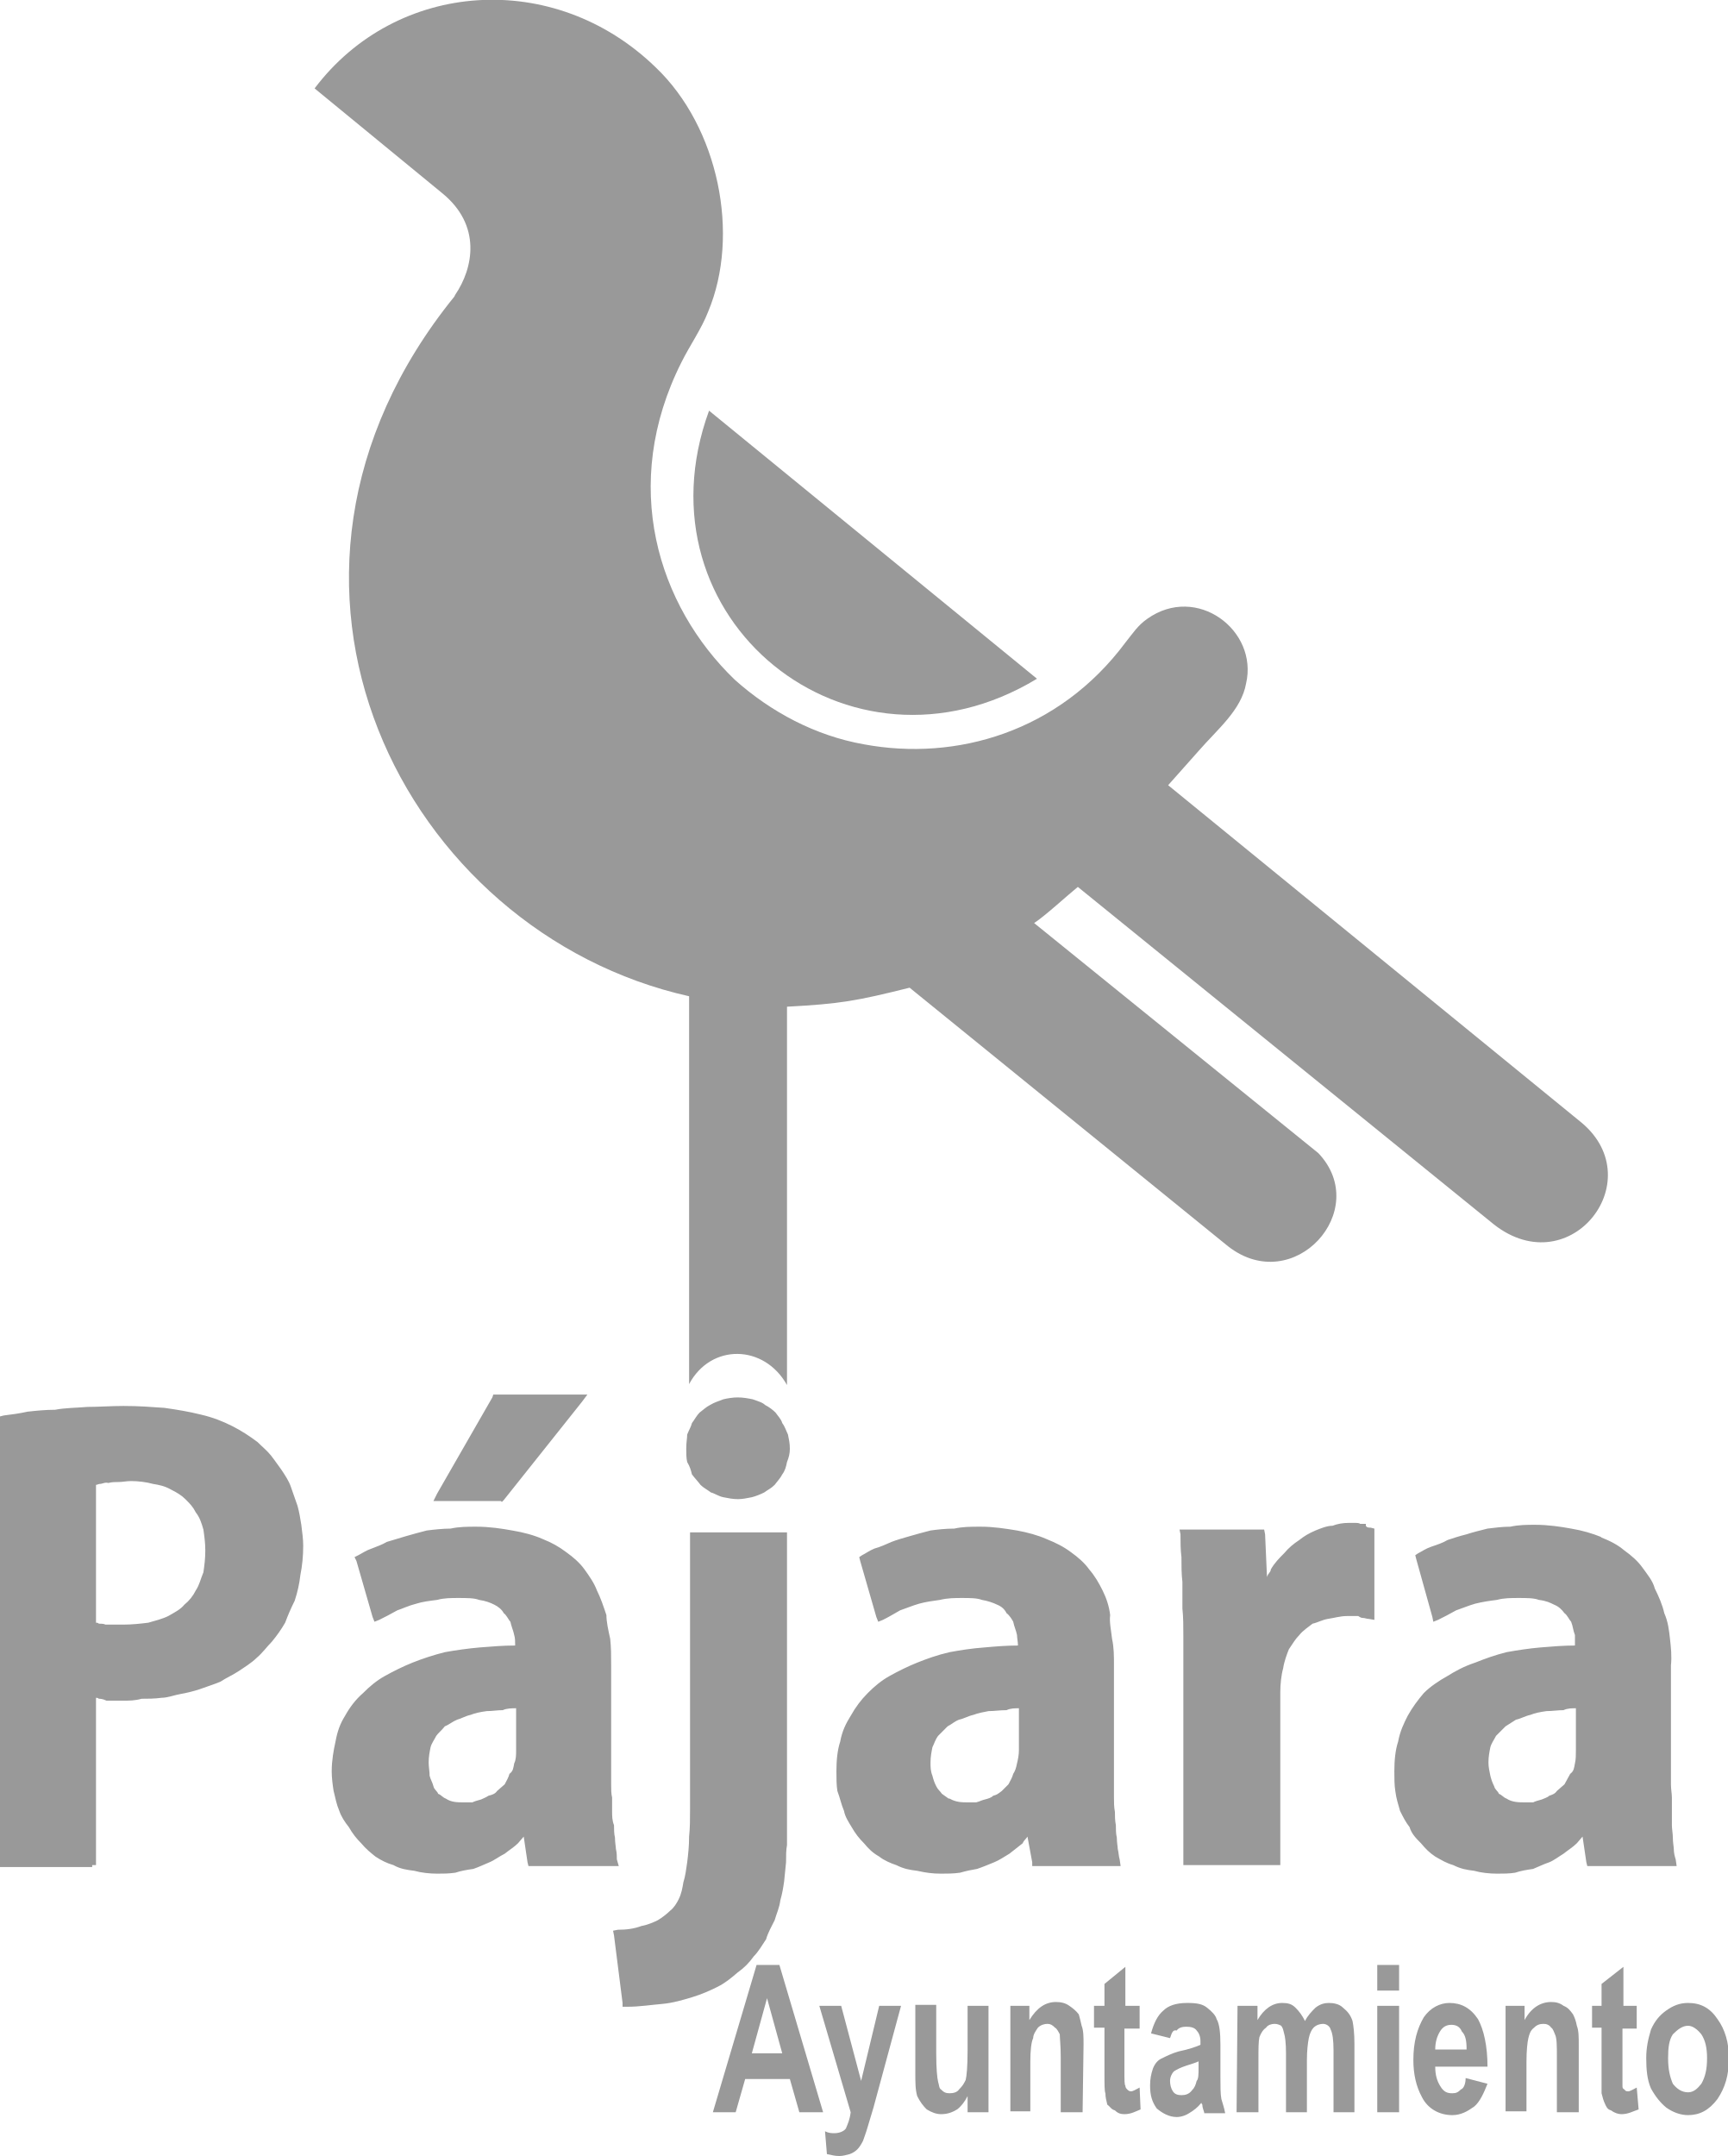
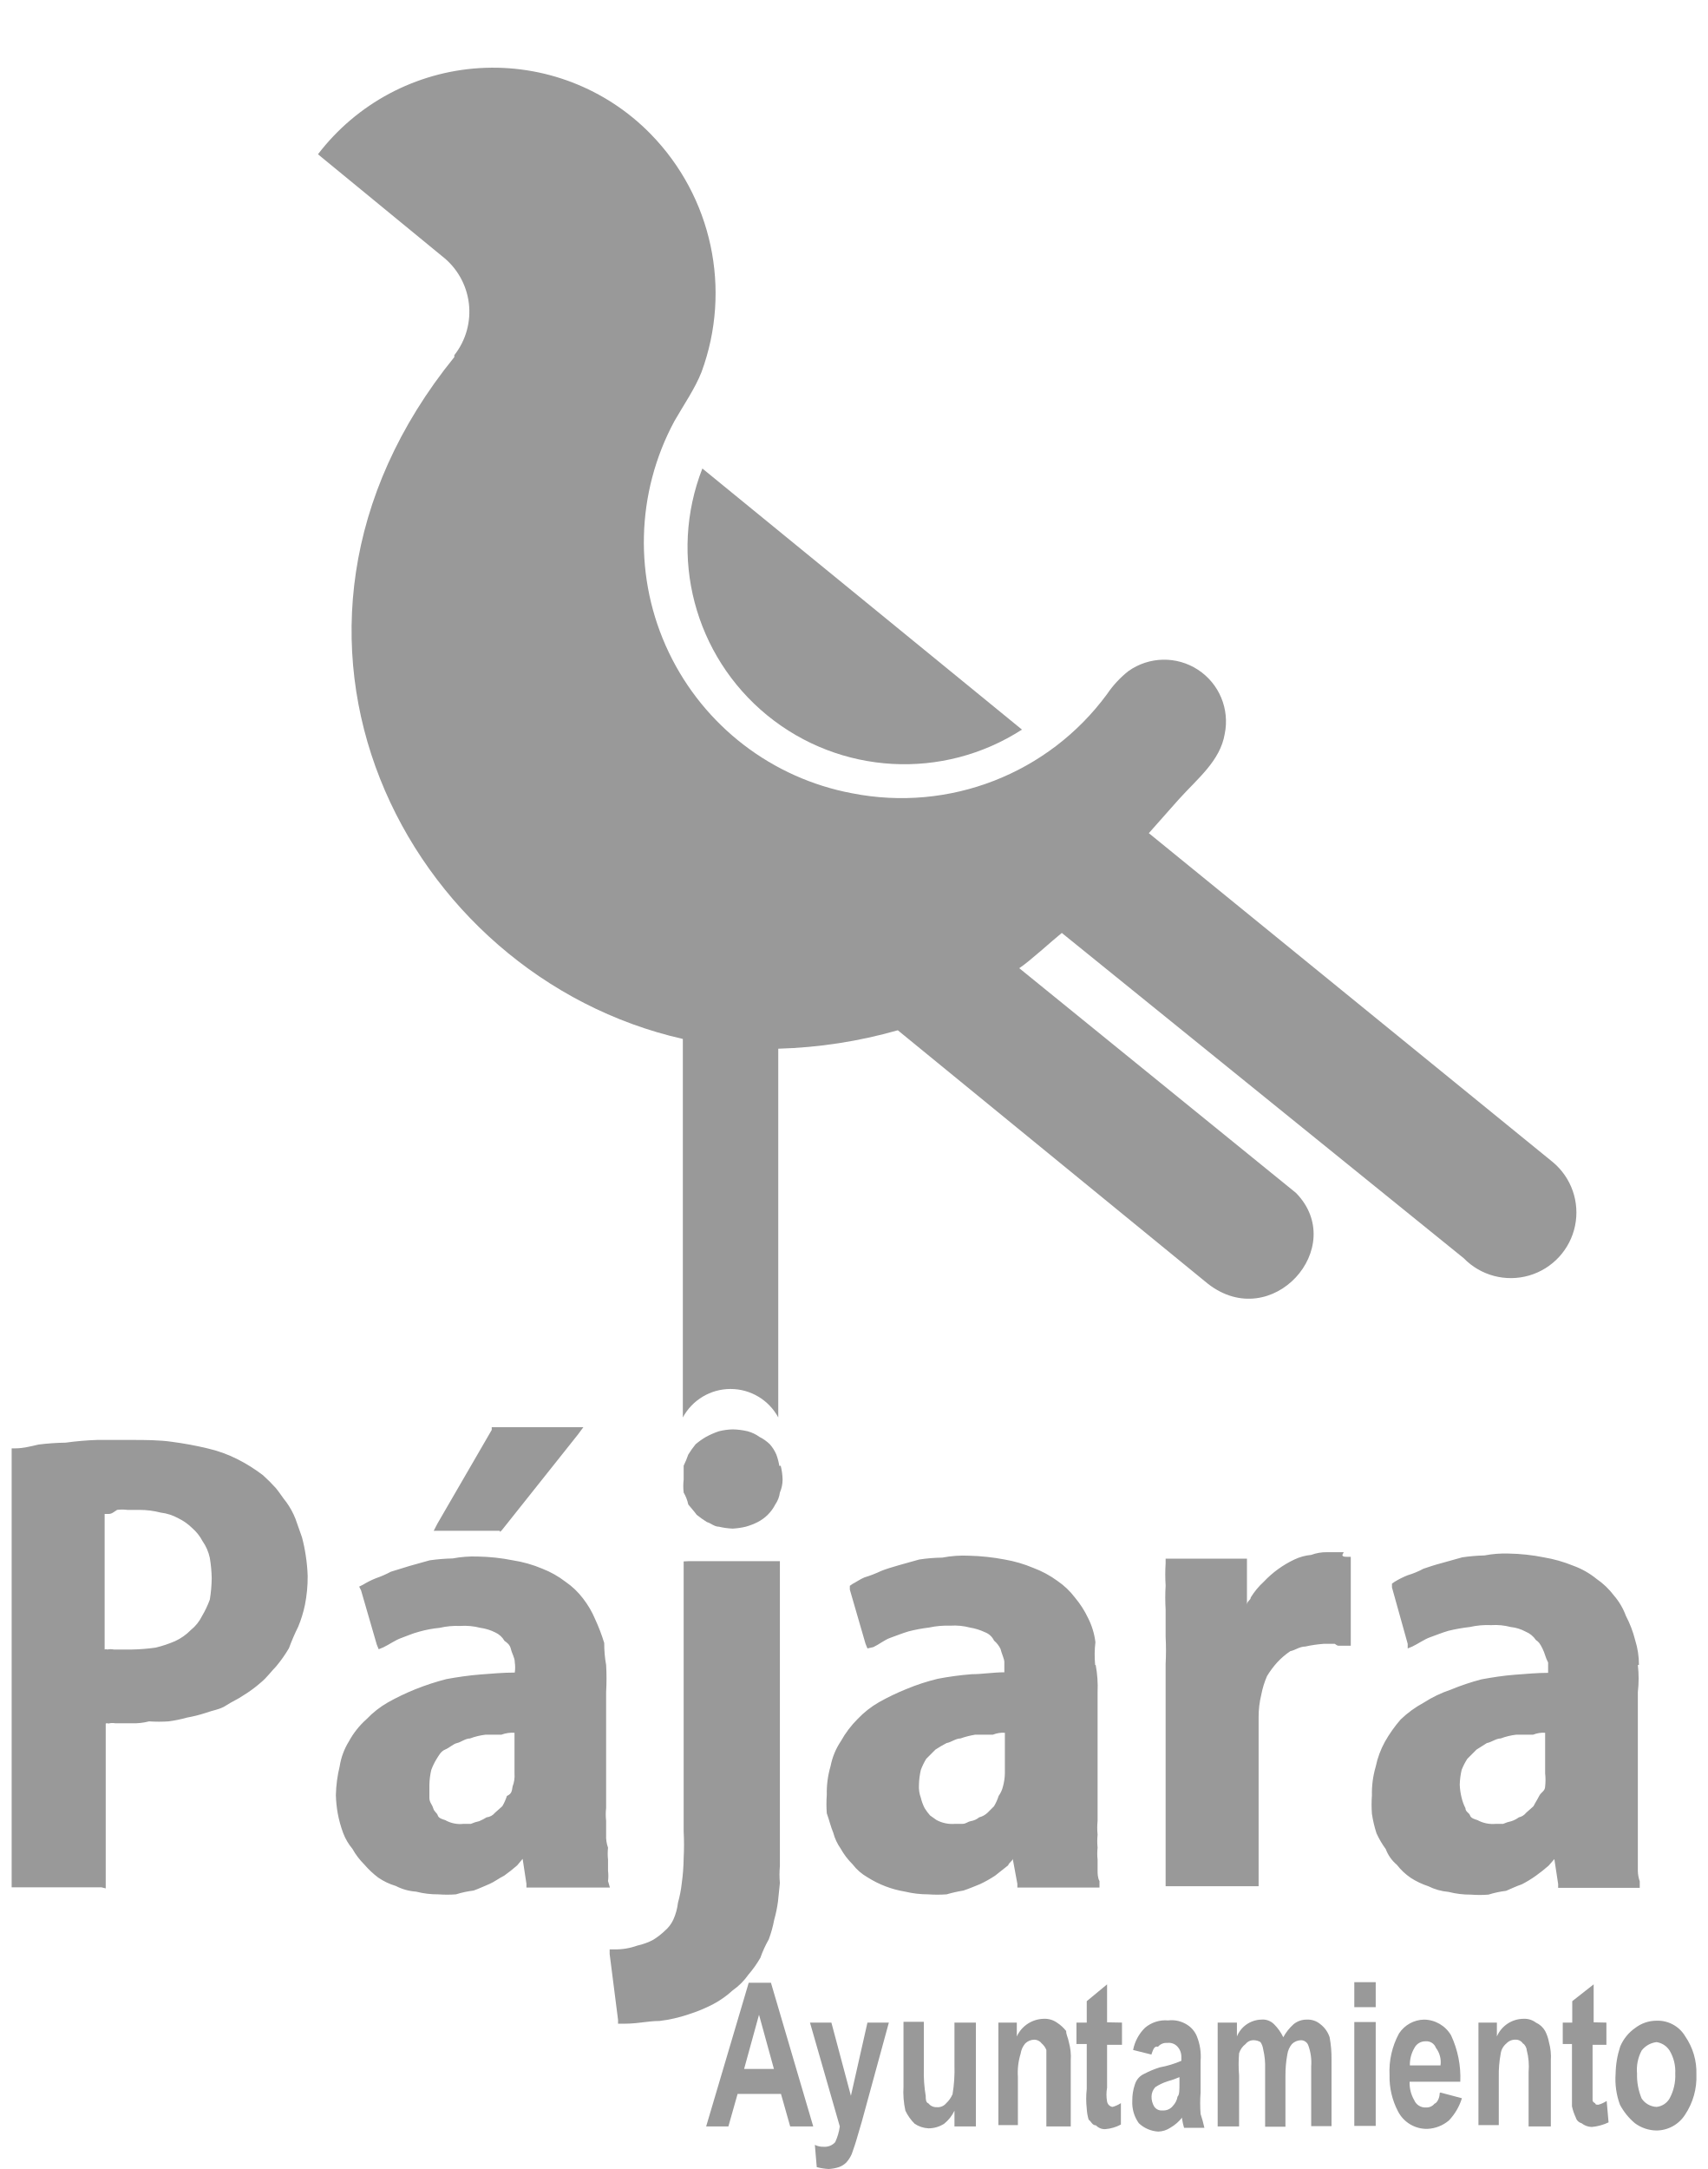
- <svg xmlns="http://www.w3.org/2000/svg" version="1.1" id="Layer_1" x="0px" y="0px" viewBox="0 0 181.8 226.8" style="enable-background:new 0 0 181.8 226.8;" xml:space="preserve">
-   <style type="text/css">
- 	.st0{fill:#999999;}
- </style>
-   <g>
-     <path class="st0" d="M57.6,9.7c1.9-0.1,3.5,1.4,3.6,3.3c0,1.9-1.5,3.4-3.4,3.4c-1.9,0.1-3.5-1.4-3.5-3.2   C54.3,11.3,55.7,9.7,57.6,9.7z M46.5,20.3l-13.4-11C41.7-2.1,58.3-3.3,69,7.1c6.6,6.3,8.9,17.6,5.5,25.7c-0.7,1.8-1.9,3.5-2.8,5.3   c-6.5,12.9-2.5,25.6,5.6,33.4c3.8,3.4,8.5,5.9,13.6,6.8c9.7,1.8,20.5-1.3,27.5-10.7c0.8-1,1.3-1.8,2.3-2.5   c5.2-3.7,11.7,1.2,10.4,6.8c-0.5,2.8-3,4.8-5,7.1l-3.2,3.6l43.5,35.5c7.4,6.2-1.5,17.3-9.6,10.4l-43.4-35.2c-1,0.8-3.5,3.1-4.6,3.8   l29.9,24.2c5.7,6-2.6,15.2-9.5,9.8l-33.5-27.2c-5.6,1.4-7.3,1.7-12.9,2v39.8c-2.4-4.3-8-4.4-10.3-0.1v-40.8   c-30-6.7-49-43.6-24.7-73.6l0.1-0.2C49.8,28.2,50.7,23.7,46.5,20.3z" />
-     <path class="st0" d="M165.7,185.5c0.1-0.4,0.1-0.9,0.1-1.4v-4.4c-0.4,0-0.9,0-1.3,0.2c-0.6,0-1.2,0.1-1.8,0.1   c-0.7,0.1-1.2,0.2-1.7,0.4c-0.5,0.1-1,0.4-1.5,0.5l-1.1,0.7c-0.4,0.4-0.7,0.7-1,1c-0.2,0.4-0.5,0.8-0.6,1.2c-0.1,0.5-0.2,1-0.2,1.6   c0,0.5,0.1,0.9,0.2,1.4c0.1,0.4,0.2,0.7,0.4,1.1c0.1,0.4,0.4,0.5,0.5,0.8c0.3,0.1,0.5,0.4,0.8,0.5c0.6,0.4,1.3,0.4,2,0.4h0.8   c0.2-0.1,0.5-0.2,0.9-0.3c0.2-0.1,0.6-0.2,0.8-0.4c0.3-0.1,0.6-0.2,0.8-0.5l0.8-0.7c0.2-0.4,0.4-0.7,0.6-1.1   C165.6,186.3,165.6,186,165.7,185.5z M175.7,172.4c0.1,0.9,0.2,1.8,0.1,2.8v12.5c0,0.5,0.1,1,0.1,1.4v1.5c0,0.4,0,0.9,0,1.4   c0,0.4,0.1,0.9,0.1,1.3c0,0.5,0.1,1,0.1,1.2c0,0.4,0.1,0.8,0.2,1.1l0.1,0.7h-0.6h-8.4H167l-0.1-0.4l-0.4-2.7l-0.6,0.7   c-0.4,0.4-0.9,0.7-1.4,1.1c-0.5,0.3-1,0.7-1.5,0.9c-0.6,0.2-1.2,0.5-1.7,0.7c-0.7,0.1-1.3,0.2-1.9,0.4c-0.6,0.1-1.3,0.1-1.9,0.1   c-0.8,0-1.7-0.1-2.4-0.3c-0.8-0.1-1.4-0.2-2.2-0.6c-0.7-0.2-1.2-0.5-1.9-0.9c-0.6-0.4-1-0.8-1.5-1.4c-0.5-0.5-1-1-1.2-1.7   c-0.4-0.5-0.7-1.1-1-1.7c-0.2-0.7-0.4-1.3-0.5-2.1c-0.1-0.6-0.1-1.4-0.1-2v-0.1c0-1.1,0.1-2.2,0.4-3.1c0.2-1.1,0.6-1.9,1-2.7   c0.5-0.9,1.1-1.7,1.7-2.4c0.7-0.7,1.6-1.3,2.5-1.8c0.8-0.5,1.7-1,2.9-1.4c1-0.4,2.1-0.8,3.3-1.1c1.1-0.2,2.4-0.4,3.6-0.5   c1.2-0.1,2.4-0.2,3.6-0.2c0-0.4,0-0.8,0-1.1c-0.2-0.5-0.2-0.9-0.4-1.4c-0.2-0.2-0.4-0.7-0.7-0.9c-0.3-0.4-0.6-0.7-1.1-0.9   c-0.4-0.2-0.8-0.4-1.6-0.5c-0.5-0.2-1.3-0.2-2.1-0.2s-1.6,0-2.3,0.2c-0.8,0.1-1.5,0.2-2.3,0.4c-0.7,0.2-1.4,0.5-2,0.7   c-0.7,0.4-1.3,0.7-1.9,1l-0.5,0.2l-0.1-0.5L149,164l-0.1-0.4l0.3-0.2c0.4-0.2,0.8-0.5,1.4-0.7c0.6-0.2,1.2-0.4,1.7-0.7   c0.6-0.2,1.2-0.4,2-0.6c0.6-0.2,1.4-0.4,2.2-0.6c0.8-0.1,1.6-0.2,2.4-0.2c0.9-0.2,1.8-0.2,2.6-0.2c1.4,0,2.7,0.2,3.8,0.4   c1.2,0.2,2.2,0.5,3.2,0.9h-0.1c1,0.4,1.8,0.8,2.5,1.4c0.7,0.5,1.4,1.1,1.9,1.8s1.1,1.4,1.3,2.2c0.4,0.8,0.8,1.7,1,2.6   C175.5,170.6,175.6,171.5,175.7,172.4z M143.7,160.5c0.1,0.2,0.3,0.2,0.5,0.2l0.4,0.1v0.4v8.7v0.5l-0.6-0.1c-0.2,0-0.4-0.1-0.6-0.1   c-0.1,0-0.2,0-0.5-0.2h-0.5h-0.7c-0.7,0-1.3,0.2-2,0.3c-0.6,0.1-1.1,0.4-1.6,0.5c-0.5,0.4-1,0.7-1.4,1.2c-0.4,0.4-0.7,0.9-1.1,1.5   c-0.2,0.5-0.5,1.3-0.6,2c-0.2,0.7-0.3,1.7-0.3,2.5v17.7v0.5h-0.5H125h-0.5v-0.5v-23.5c0-1.1,0-2.1-0.1-3v-2.8   c-0.1-0.8-0.1-1.7-0.1-2.6c-0.1-0.8-0.1-1.5-0.1-2.4l-0.1-0.5h0.5h8h0.4l0.1,0.5l0.2,4.5c0.1-0.4,0.4-0.5,0.4-0.8   c0.4-0.7,0.9-1.2,1.4-1.7c0.5-0.6,1-1,1.6-1.4c0.5-0.4,1-0.7,1.7-1c0.5-0.2,1.2-0.5,1.8-0.5c0.5-0.2,1.1-0.3,1.7-0.3h0.7   c0.1,0,0.4,0,0.5,0.1h0.6V160.5z M107,185.5c0.1-0.4,0.2-0.9,0.2-1.4v-4.4c-0.4,0-0.9,0-1.3,0.2c-0.7,0-1.3,0.1-1.9,0.1   c-0.5,0.1-1.1,0.2-1.6,0.4c-0.5,0.1-1,0.4-1.5,0.5c-0.5,0.2-0.8,0.5-1.2,0.7l-1,1c-0.3,0.4-0.4,0.8-0.6,1.2c-0.1,0.5-0.2,1-0.2,1.6   c0,0.5,0,0.9,0.2,1.4c0.1,0.4,0.2,0.7,0.4,1.1c0.2,0.4,0.4,0.5,0.6,0.8l0.7,0.5h0.1c0.7,0.4,1.3,0.4,2,0.4h0.8   c0.4-0.1,0.5-0.2,0.9-0.3s0.7-0.2,0.9-0.4c0.4-0.1,0.5-0.2,0.9-0.5l0.7-0.7c0.2-0.4,0.4-0.7,0.5-1.1   C106.8,186.3,106.9,186,107,185.5z M117,172.4c0.2,0.9,0.2,1.8,0.2,2.8v12.5v1.4c0,0.5,0,1,0.1,1.5c0,0.4,0,0.9,0.1,1.4   c0,0.4,0,0.9,0.1,1.3c0,0.5,0.1,1,0.1,1.2c0.1,0.4,0.1,0.8,0.2,1.1l0.1,0.7h-0.6H109h-0.4v-0.4l-0.5-2.7c-0.1,0.2-0.4,0.4-0.5,0.7   c-0.5,0.4-0.9,0.7-1.4,1.1c-0.5,0.3-1.1,0.7-1.6,0.9s-1.2,0.5-1.8,0.7c-0.6,0.1-1.1,0.2-1.8,0.4c-0.7,0.1-1.4,0.1-2,0.1   c-0.9,0-1.6-0.1-2.5-0.3c-0.8-0.1-1.4-0.2-2.2-0.6c-0.6-0.2-1.3-0.5-1.8-0.9c-0.7-0.4-1.1-0.8-1.6-1.4c-0.5-0.5-0.9-1-1.3-1.7   c-0.3-0.5-0.7-1.1-0.8-1.7c-0.3-0.7-0.4-1.3-0.7-2.1c-0.1-0.6-0.1-1.4-0.1-2v-0.1c0-1.1,0.1-2.2,0.4-3.1c0.2-1.1,0.6-1.9,1.1-2.7   c0.5-0.9,1.1-1.7,1.8-2.4c0.7-0.7,1.4-1.3,2.3-1.8s1.9-1,2.9-1.4s2.1-0.8,3.4-1.1c1.1-0.2,2.3-0.4,3.7-0.5c1.1-0.1,2.3-0.2,3.5-0.2   c0-0.4-0.1-0.8-0.1-1.1c-0.1-0.5-0.3-0.9-0.4-1.4c-0.1-0.2-0.4-0.7-0.7-0.9c-0.2-0.4-0.5-0.7-1-0.9c-0.4-0.2-1-0.4-1.6-0.5   c-0.5-0.2-1.3-0.2-2.1-0.2c-0.7,0-1.5,0-2.3,0.2c-0.7,0.1-1.5,0.2-2.2,0.4s-1.4,0.5-2,0.7c-0.7,0.4-1.2,0.7-1.8,1l-0.5,0.2   l-0.2-0.5l-1.7-5.9l-0.1-0.4l0.3-0.2c0.4-0.2,0.8-0.5,1.3-0.7c0.7-0.2,1.1-0.4,1.8-0.7c0.5-0.2,1.2-0.4,1.9-0.6   c0.7-0.2,1.4-0.4,2.2-0.6c0.7-0.1,1.6-0.2,2.5-0.2c0.9-0.2,1.7-0.2,2.8-0.2c1.3,0,2.6,0.2,3.8,0.4c1.1,0.2,2.2,0.5,3.1,0.9   c1,0.4,1.8,0.8,2.6,1.4c0.7,0.5,1.4,1.1,1.9,1.8c0.6,0.7,1,1.4,1.4,2.2s0.7,1.7,0.8,2.6C116.7,170.6,116.9,171.5,117,172.4z    M73,161.2h9.3h0.5v0.5v30.8v1.6c-0.1,0.5-0.1,1.1-0.1,1.8l-0.2,2c-0.1,0.7-0.2,1.3-0.4,2c-0.1,0.8-0.4,1.4-0.6,2.1   c-0.3,0.6-0.7,1.3-0.9,2c-0.4,0.6-0.8,1.3-1.3,1.8c-0.5,0.7-1,1.2-1.7,1.7c-0.7,0.6-1.3,1.1-2.1,1.5c-0.8,0.4-1.7,0.8-2.7,1.1   s-2,0.6-3.1,0.7c-1.2,0.1-2.4,0.3-3.7,0.3h-0.5v-0.4l-0.9-7.1l-0.1-0.5L65,203c0.9,0,1.7-0.1,2.5-0.4c0.6-0.1,1.3-0.4,1.7-0.6   c0.5-0.3,1-0.7,1.3-1c0.4-0.3,0.7-0.8,0.9-1.2c0.3-0.6,0.4-1.2,0.5-1.8c0.2-0.6,0.3-1.4,0.4-2.1c0.1-0.8,0.2-1.7,0.2-2.7   c0.1-0.9,0.1-1.9,0.1-3v-28.5v-0.5L73,161.2L73,161.2z M82.9,150.9c0.1,0.5,0.2,0.9,0.2,1.5c0,0.5-0.1,0.9-0.3,1.4   c-0.1,0.5-0.2,0.9-0.5,1.3c-0.2,0.4-0.5,0.7-0.8,1.1c-0.4,0.4-0.7,0.5-1.1,0.8c-0.4,0.2-0.9,0.4-1.3,0.5c-0.5,0.1-1,0.2-1.4,0.2   h-0.1c-0.5,0-1-0.1-1.5-0.2c-0.5-0.1-0.9-0.4-1.3-0.5c-0.4-0.3-0.8-0.5-1.1-0.8c-0.3-0.4-0.6-0.7-0.9-1.1c-0.1-0.4-0.2-0.8-0.5-1.3   c-0.1-0.4-0.1-0.9-0.1-1.4c0-0.7,0.1-1.1,0.1-1.5c0.2-0.5,0.4-0.8,0.5-1.2c0.3-0.4,0.5-0.8,0.8-1.1c0.4-0.3,0.7-0.6,1.1-0.8   c0.5-0.3,0.9-0.4,1.4-0.6c0.4-0.1,1-0.2,1.5-0.2c0.6,0,1.1,0.1,1.6,0.2c0.5,0.2,1,0.3,1.3,0.6c0.4,0.2,0.8,0.5,1.1,0.8   c0.2,0.3,0.6,0.7,0.7,1.1C82.6,150.1,82.7,150.5,82.9,150.9z M52.7,157.9h-6.3h-0.8l0.4-0.8l5.8-10.1l0.1-0.3h0.3h8.6h1l-0.6,0.8   L53,157.8l-0.2,0.2L52.7,157.9L52.7,157.9z M54.1,185.5c0.2-0.4,0.2-0.9,0.2-1.4v-4.4c-0.4,0-1,0-1.4,0.2c-0.6,0-1.1,0.1-1.7,0.1   c-0.7,0.1-1.2,0.2-1.7,0.4c-0.5,0.1-1,0.4-1.4,0.5c-0.5,0.2-0.8,0.5-1.3,0.7c-0.3,0.4-0.7,0.7-0.9,1c-0.2,0.4-0.5,0.8-0.6,1.2   c-0.1,0.5-0.2,1-0.2,1.6c0,0.5,0.1,0.9,0.1,1.4c0.1,0.4,0.3,0.7,0.4,1.1c0.1,0.4,0.4,0.5,0.5,0.8c0.3,0.1,0.5,0.4,0.8,0.5   c0.6,0.4,1.2,0.4,2,0.4h0.8c0.2-0.1,0.5-0.2,0.9-0.3c0.2-0.1,0.5-0.2,0.8-0.4c0.4-0.1,0.7-0.2,0.9-0.5l0.8-0.7   c0.2-0.4,0.4-0.7,0.5-1.1C54,186.3,54,186,54.1,185.5z M64.2,172.4c0.1,0.9,0.1,1.8,0.1,2.8v12.5c0,0.5,0,1,0.1,1.4v1.5   c0,0.4,0,0.9,0.2,1.4c0,0.4,0,0.9,0.1,1.3c0,0.5,0.1,1,0.1,1.2c0.1,0.4,0.1,0.8,0.1,1.1l0.2,0.7h-0.7H56h-0.4l-0.1-0.4l-0.4-2.7   l-0.6,0.7c-0.4,0.4-0.9,0.7-1.4,1.1c-0.6,0.3-1.1,0.7-1.6,0.9s-1.1,0.5-1.7,0.7c-0.7,0.1-1.3,0.2-1.9,0.4c-0.7,0.1-1.3,0.1-1.9,0.1   c-0.8,0-1.7-0.1-2.4-0.3c-0.8-0.1-1.5-0.2-2.2-0.6c-0.7-0.2-1.3-0.5-1.9-0.9c-0.5-0.4-1-0.8-1.5-1.4c-0.5-0.5-0.9-1-1.3-1.7   c-0.4-0.5-0.8-1.1-1-1.7c-0.3-0.7-0.4-1.3-0.6-2.1c-0.1-0.6-0.2-1.4-0.2-2v-0.1c0-1.1,0.2-2.2,0.4-3.1c0.2-1.1,0.5-1.9,1-2.7   c0.5-0.9,1.1-1.7,1.9-2.4c0.7-0.7,1.4-1.3,2.3-1.8c0.9-0.5,1.9-1,2.9-1.4s2.2-0.8,3.4-1.1c1.1-0.2,2.5-0.4,3.7-0.5   c1.3-0.1,2.4-0.2,3.7-0.2c0-0.4,0-0.8-0.1-1.1c-0.1-0.5-0.3-0.9-0.4-1.4c-0.2-0.2-0.4-0.7-0.7-0.9c-0.2-0.4-0.6-0.7-1-0.9   s-0.9-0.4-1.6-0.5c-0.5-0.2-1.3-0.2-2.2-0.2c-0.7,0-1.5,0-2.2,0.2c-0.8,0.1-1.6,0.2-2.2,0.4c-0.8,0.2-1.4,0.5-2,0.7   c-0.7,0.4-1.3,0.7-1.9,1l-0.5,0.2l-0.2-0.5l-1.7-5.9l-0.2-0.4l0.4-0.2c0.4-0.2,0.8-0.5,1.4-0.7c0.5-0.2,1.1-0.4,1.6-0.7   c0.7-0.2,1.3-0.4,2-0.6c0.7-0.2,1.4-0.4,2.2-0.6c0.8-0.1,1.7-0.2,2.5-0.2c0.9-0.2,1.8-0.2,2.7-0.2c1.4,0,2.7,0.2,3.8,0.4   c1.2,0.2,2.3,0.5,3.2,0.9c1,0.4,1.7,0.8,2.5,1.4c0.7,0.5,1.4,1.1,1.9,1.8s1,1.4,1.3,2.2c0.4,0.8,0.7,1.7,1,2.6   C63.8,170.6,64,171.5,64.2,172.4z M10.5,156.1c-0.1,0-0.3,0.1-0.4,0.1v14.5c0.1,0,0.2,0,0.3,0.1c0.2,0,0.5,0,0.7,0.1H12h1   c0.9,0,1.8-0.1,2.6-0.2c0.7-0.2,1.5-0.4,2.1-0.7c0.7-0.4,1.3-0.7,1.7-1.2c0.5-0.4,0.9-0.9,1.2-1.5c0.4-0.6,0.5-1.2,0.8-1.9   c0.1-0.7,0.2-1.4,0.2-2.3c0-0.8-0.1-1.5-0.2-2.2c-0.2-0.7-0.4-1.3-0.8-1.8c-0.3-0.6-0.6-0.9-1.1-1.4c-0.4-0.4-0.9-0.7-1.5-1   c-0.7-0.4-1.3-0.5-1.9-0.6c-0.7-0.2-1.6-0.3-2.3-0.3c-0.5,0-0.9,0.1-1.3,0.1c-0.4,0-0.7,0-1.1,0.1C11,155.9,10.8,156.1,10.5,156.1z    M9.7,196.4H0.4H0v-0.5v-46.5V149l0.4-0.1c0.8-0.1,1.6-0.2,2.5-0.4c0.9-0.1,1.9-0.2,2.9-0.2c1-0.2,2.2-0.2,3.4-0.3   c1.2,0,2.5-0.1,3.8-0.1c1.6,0,2.9,0.1,4.3,0.2c1.4,0.2,2.6,0.4,3.8,0.7c1.3,0.3,2.3,0.7,3.3,1.2s1.9,1.1,2.7,1.7   c0.5,0.5,1,0.9,1.4,1.4s0.8,1.1,1.1,1.5c0.4,0.6,0.8,1.2,1,1.8l0.7,2c0.2,0.7,0.3,1.4,0.4,2c0.1,0.8,0.2,1.5,0.2,2.2   c0,1.1-0.1,2.1-0.3,3.1c-0.1,0.9-0.3,1.8-0.6,2.7c-0.4,0.8-0.7,1.5-1,2.3c-0.4,0.7-0.9,1.4-1.4,2c-0.5,0.5-1,1.2-1.6,1.7   c-0.5,0.5-1.3,1-1.9,1.4s-1.3,0.7-1.9,1.1c-0.7,0.3-1.4,0.5-2.2,0.8c-0.6,0.2-1.4,0.4-2,0.5s-1.4,0.4-2,0.4   c-0.8,0.1-1.4,0.1-2.1,0.1c-0.7,0.2-1.3,0.2-1.9,0.2h-1h-0.8c-0.4-0.2-0.7-0.2-0.8-0.2c-0.1-0.1-0.2-0.1-0.3-0.1v17.1v0.5H9.7   V196.4z" />
-     <path class="st0" d="M109.1,71.4c-19.8,12-42.5-6.3-34.5-28.2L109.1,71.4z" />
-     <path class="st0" d="M101.8,222.2v-1.7c-0.3,0.6-0.7,1.1-1.1,1.4c-0.5,0.3-1,0.5-1.7,0.5c-0.5,0-1-0.2-1.5-0.5   c-0.4-0.4-0.7-0.8-1-1.4c-0.2-0.7-0.2-1.4-0.2-2.6v-7h2.2v5.1c0,1.6,0.1,2.6,0.2,3c0.1,0.3,0.1,0.7,0.3,0.8   c0.3,0.3,0.5,0.4,0.9,0.4s0.8-0.1,1-0.4c0.4-0.4,0.5-0.6,0.7-1c0.1-0.4,0.2-1.4,0.2-3.1V211h2.2v11.2H101.8z M86.2,211h2.3l2.1,7.9   l1.9-7.9h2.3l-2.9,10.7l-0.6,2c-0.2,0.7-0.4,1.2-0.5,1.5c-0.2,0.4-0.4,0.7-0.6,0.9s-0.5,0.4-0.8,0.5c-0.4,0.1-0.7,0.2-1.1,0.2   c-0.5,0-0.8-0.1-1.3-0.2l-0.2-2.4c0.4,0.2,0.7,0.2,1,0.2c0.5,0,1-0.2,1.2-0.5c0.2-0.5,0.4-0.9,0.5-1.7L86.2,211z M82.3,216   l-1.6-5.8l-1.6,5.8H82.3z M86.6,222.2h-2.5l-1-3.5h-4.7l-1,3.5H75l4.6-15.5H82L86.6,222.2z" />
-     <path class="st0" d="M130.2,211h2.1v1.5c0.7-1.2,1.6-1.8,2.6-1.8c0.6,0,1,0.1,1.4,0.5s0.7,0.8,1,1.4c0.3-0.6,0.7-1,1.1-1.4   c0.5-0.4,1-0.5,1.4-0.5c0.5,0,1.1,0.1,1.5,0.5c0.5,0.4,0.8,0.8,1,1.4c0.1,0.5,0.2,1.3,0.2,2.4v7.2h-2.2v-6.5c0-1.1-0.1-1.8-0.3-2.2   c-0.1-0.4-0.5-0.6-0.8-0.6s-0.7,0.1-1,0.4c-0.2,0.2-0.4,0.6-0.5,1.1s-0.2,1.3-0.2,2.3v5.5h-2.2V216c0-1.1-0.1-1.8-0.2-2.1   c-0.1-0.4-0.1-0.5-0.3-0.8c-0.2-0.1-0.4-0.2-0.7-0.2s-0.7,0.1-0.9,0.4c-0.3,0.2-0.5,0.5-0.7,1c-0.1,0.5-0.1,1.2-0.1,2.4v5.5h-2.3   L130.2,211L130.2,211z M126.2,216.8c-0.4,0.2-0.8,0.3-1.4,0.5s-1,0.4-1.3,0.6c-0.2,0.2-0.4,0.6-0.4,1s0.1,0.8,0.3,1.1   c0.2,0.3,0.5,0.4,0.9,0.4s0.8-0.1,1.1-0.5c0.3-0.3,0.4-0.6,0.5-1c0.2-0.2,0.2-0.7,0.2-1.4v-0.7H126.2z M123.1,214.4l-2-0.5   c0.3-1.1,0.7-1.9,1.3-2.4c0.5-0.5,1.3-0.8,2.5-0.8c1,0,1.6,0.1,2.1,0.5s0.9,0.8,1,1.2c0.3,0.5,0.4,1.4,0.4,2.7v3.4   c0,0.9,0,1.8,0.1,2.3c0.1,0.4,0.3,0.9,0.4,1.5h-2.2c0-0.2-0.2-0.5-0.2-0.9c-0.1-0.1-0.1-0.2-0.1-0.2c-0.4,0.5-0.8,0.8-1.3,1.1   c-0.3,0.2-0.8,0.4-1.3,0.4c-0.8,0-1.5-0.4-2.1-0.9c-0.5-0.7-0.7-1.4-0.7-2.4c0-0.7,0.1-1.2,0.3-1.8c0.2-0.5,0.5-0.9,1-1.1   c0.4-0.2,1-0.5,1.7-0.7c1-0.2,1.9-0.5,2.3-0.7v-0.4c0-0.5-0.2-0.9-0.4-1.1c-0.2-0.3-0.6-0.4-1.1-0.4c-0.4,0-0.8,0.1-1,0.4   C123.4,213.5,123.3,213.8,123.1,214.4z M119.9,211v2.4h-1.6v4.5c0,0.9,0,1.4,0.1,1.5c0,0.2,0.1,0.3,0.2,0.4   c0.1,0.1,0.2,0.2,0.4,0.2c0.2,0,0.5-0.2,0.9-0.4l0.1,2.3c-0.5,0.2-1,0.5-1.7,0.5c-0.4,0-0.7-0.1-1-0.4c-0.4-0.1-0.5-0.4-0.8-0.6   c-0.1-0.4-0.2-0.8-0.2-1.2c-0.1-0.2-0.1-1-0.1-2.1v-4.8h-1.1V211h1.1v-2.3l2.2-1.8v4.1H119.9z M113.9,222.2h-2.3v-5.8   c0-1.2-0.1-2-0.1-2.4c-0.1-0.2-0.3-0.6-0.5-0.7c-0.3-0.3-0.5-0.4-0.8-0.4s-0.7,0.1-1,0.4c-0.2,0.3-0.5,0.7-0.5,1.1   c-0.2,0.4-0.3,1.3-0.3,2.5v5.2h-2.1V211h2v1.5c0.8-1.3,1.7-1.9,2.8-1.9c0.5,0,1,0.1,1.4,0.4c0.3,0.2,0.7,0.5,1,0.9   c0.1,0.4,0.2,0.7,0.3,1.2c0.2,0.5,0.2,1.2,0.2,2L113.9,222.2L113.9,222.2z" />
-     <path class="st0" d="M166,222.2h-2.2v-5.8c0-1.2,0-2-0.2-2.4c-0.1-0.2-0.2-0.6-0.4-0.7c-0.2-0.3-0.5-0.4-0.8-0.4   c-0.4,0-0.7,0.1-1,0.4c-0.4,0.3-0.5,0.7-0.6,1.1c-0.1,0.4-0.2,1.3-0.2,2.5v5.2h-2.2V211h2v1.5c0.7-1.3,1.7-1.9,2.8-1.9   c0.5,0,0.9,0.1,1.3,0.4c0.5,0.2,0.7,0.5,1,0.9c0.2,0.4,0.3,0.7,0.4,1.2c0.2,0.5,0.2,1.2,0.2,2v7.1H166z M154.3,215.6   c0-0.9-0.1-1.5-0.5-1.9c-0.2-0.5-0.6-0.7-1.1-0.7s-0.9,0.2-1.2,0.7s-0.5,1.1-0.5,1.9H154.3z M154.2,218.6l2.3,0.6   c-0.4,1-0.8,1.9-1.4,2.4c-0.7,0.5-1.4,0.9-2.3,0.9c-1.4,0-2.6-0.7-3.2-1.9c-0.6-1.1-0.9-2.4-0.9-3.9c0-1.9,0.4-3.3,1.1-4.5   c0.7-1,1.7-1.5,2.7-1.5c1.2,0,2.2,0.5,3,1.7c0.6,1.1,1,2.8,1,5H151c0,0.9,0.2,1.5,0.5,2c0.4,0.7,0.8,0.8,1.3,0.8   c0.4,0,0.6-0.1,0.9-0.4C154,219.7,154.2,219.2,154.2,218.6z M144.9,211h2.3v11.2h-2.3V211z M144.9,206.7h2.3v2.7h-2.3V206.7z" />
-     <path class="st0" d="M175.5,216.5c0,1.2,0.2,2,0.5,2.7c0.4,0.5,0.9,0.9,1.6,0.9c0.6,0,1-0.4,1.4-0.9c0.4-0.7,0.6-1.5,0.6-2.7   c0-1.1-0.2-1.9-0.6-2.5c-0.4-0.5-0.9-0.9-1.4-0.9c-0.6,0-1.1,0.4-1.6,0.9C175.6,214.6,175.5,215.4,175.5,216.5z M173.2,216.5   c0-1.1,0.2-2,0.5-3c0.4-0.9,0.9-1.5,1.6-2c0.7-0.5,1.4-0.8,2.3-0.8c1.3,0,2.3,0.5,3.1,1.7c0.8,1.1,1.2,2.5,1.2,4.1   c0,1.8-0.4,3.1-1.2,4.3c-0.9,1.2-1.9,1.7-3.1,1.7c-0.8,0-1.6-0.3-2.3-0.8c-0.6-0.5-1.1-1.1-1.6-2   C173.3,218.8,173.2,217.7,173.2,216.5z M172.2,211v2.4h-1.5v4.5v1.5c0,0.2,0,0.3,0.2,0.4c0.1,0.1,0.1,0.2,0.4,0.2   c0.2,0,0.5-0.2,0.9-0.4l0.2,2.3c-0.6,0.2-1.1,0.5-1.8,0.5c-0.3,0-0.7-0.1-1.1-0.4c-0.4-0.1-0.5-0.4-0.6-0.6   c-0.2-0.4-0.3-0.8-0.4-1.2v-2.1v-4.8h-1V211h1v-2.3l2.3-1.8v4.1H172.2z" />
-   </g>
+ <svg xmlns="http://www.w3.org/2000/svg" id="Layer_1" data-name="Layer 1" viewBox="0 0 63 80">
+   <defs>
+     <style>.cls-1{fill:#999;}</style>
+   </defs>
+   <path class="cls-1" d="M20.11,5.82A1.18,1.18,0,0,1,21.34,7a1.15,1.15,0,0,1-1.16,1.16A1.13,1.13,0,0,1,19,7,1.15,1.15,0,0,1,20.11,5.82ZM16.31,9.45,11.73,5.69A8.13,8.13,0,0,1,24,4.94a8.4,8.4,0,0,1,1.88,8.78c-.24.61-.65,1.2-1,1.81a9.42,9.42,0,0,0,6.56,13.73,9.41,9.41,0,0,0,9.4-3.66,3.77,3.77,0,0,1,.79-.85,2.28,2.28,0,0,1,3.55,2.32c-.17,1-1,1.64-1.71,2.43l-1.09,1.23L57.28,42.86A2.42,2.42,0,1,1,54,46.41l-14.83-12c-.34.27-1.2,1.06-1.57,1.3L47.81,44c1.95,2-.89,5.19-3.25,3.35L33.12,38a17.92,17.92,0,0,1-4.41.68v13.6a2,2,0,0,0-3.52,0V38.32C14.95,36,8.45,23.42,16.76,13.17l0-.07A2.59,2.59,0,0,0,16.31,9.45Z" />
+   <path class="cls-1" d="M57,65.89a2.1,2.1,0,0,0,0-.48v-1.5a1,1,0,0,0-.44.07c-.21,0-.41,0-.62,0a2.42,2.42,0,0,0-.58.14c-.17,0-.34.14-.51.17l-.38.24-.34.34a2.3,2.3,0,0,0-.21.41,2.66,2.66,0,0,0-.07.55,2.31,2.31,0,0,0,.07.48,1.67,1.67,0,0,0,.14.38c0,.14.14.17.17.27s.17.14.27.17a1.18,1.18,0,0,0,.68.14h.27a1.59,1.59,0,0,1,.31-.1,1,1,0,0,0,.27-.14.47.47,0,0,0,.27-.17l.27-.24c.07-.14.14-.24.21-.38S57,66.06,57,65.89Zm3.42-4.48a4.4,4.4,0,0,1,0,1v4.27c0,.17,0,.34,0,.48v1c0,.14,0,.31,0,.44s0,.34,0,.41a1.23,1.23,0,0,0,.07.38l0,.24H57.48l0-.14-.14-.92-.21.24a5.84,5.84,0,0,1-.48.38,4.07,4.07,0,0,1-.51.31c-.21.07-.41.17-.58.24a3.63,3.63,0,0,0-.65.14,4.13,4.13,0,0,1-.65,0,3.17,3.17,0,0,1-.82-.1,2.06,2.06,0,0,1-.75-.21,2.79,2.79,0,0,1-.65-.31,2.25,2.25,0,0,1-.51-.48,1.39,1.39,0,0,1-.41-.58,3.24,3.24,0,0,1-.34-.58,4.41,4.41,0,0,1-.17-.72,4.58,4.58,0,0,1,0-.68v0a3.46,3.46,0,0,1,.14-1.06,3.25,3.25,0,0,1,.34-.92,5,5,0,0,1,.58-.82,3.89,3.89,0,0,1,.85-.62,4.47,4.47,0,0,1,1-.48,8.72,8.72,0,0,1,1.13-.38c.38-.07.82-.14,1.23-.17s.82-.07,1.23-.07v-.38C57,61.11,57,61,56.9,60.8s-.14-.24-.24-.31a.84.84,0,0,0-.38-.31,1.47,1.47,0,0,0-.55-.17,2.22,2.22,0,0,0-.72-.07,2.93,2.93,0,0,0-.79.07,6.31,6.31,0,0,0-.79.14c-.24.07-.48.17-.68.24s-.44.24-.65.34l-.17.07,0-.17-.58-2.08,0-.14.1-.07a3.1,3.1,0,0,1,.48-.24,3,3,0,0,0,.58-.24c.21-.07.41-.14.68-.21s.48-.14.75-.21a6.63,6.63,0,0,1,.82-.07,4,4,0,0,1,.89-.07,7.21,7.21,0,0,1,1.3.14,5.11,5.11,0,0,1,1.09.31h0a2.93,2.93,0,0,1,.85.48,2.78,2.78,0,0,1,.65.62,2.42,2.42,0,0,1,.44.75,4,4,0,0,1,.34.89A3,3,0,0,1,60.46,61.41ZM49.52,57.35c0,.07.1.07.17.07l.14,0v3.28l-.21,0c-.07,0-.14,0-.21,0s-.07,0-.17-.07h-.41a4.72,4.72,0,0,0-.68.1c-.21,0-.38.14-.55.17a2.75,2.75,0,0,0-.48.41,3.33,3.33,0,0,0-.38.51,3.24,3.24,0,0,0-.21.68,3.44,3.44,0,0,0-.1.85v6.22H43v-8.2a9.61,9.61,0,0,0,0-1v-1a7.43,7.43,0,0,1,0-.89,6.32,6.32,0,0,1,0-.82l0-.17h3l0,.17L46,59.19c0-.14.14-.17.14-.27a2.71,2.71,0,0,1,.48-.58,3.75,3.75,0,0,1,1.13-.82,1.82,1.82,0,0,1,.62-.17,1.6,1.6,0,0,1,.58-.1h.24s.14,0,.17,0h.21ZM37,65.89a2,2,0,0,0,.07-.48v-1.5a1,1,0,0,0-.44.07c-.24,0-.44,0-.65,0a3.2,3.2,0,0,0-.55.14c-.17,0-.34.14-.51.17a4.36,4.36,0,0,0-.41.24l-.34.34a2.3,2.3,0,0,0-.2.41,2.66,2.66,0,0,0-.07.55,1.16,1.16,0,0,0,.07.48,1.67,1.67,0,0,0,.14.38,1.9,1.9,0,0,0,.2.27l.24.17h0a1.23,1.23,0,0,0,.68.14h.27c.14,0,.17-.07.31-.1a.64.64,0,0,0,.31-.14.7.7,0,0,0,.31-.17l.24-.24a1.83,1.83,0,0,0,.17-.38A1,1,0,0,0,37,65.89Zm3.42-4.48a4.35,4.35,0,0,1,.07,1v4.75a2.59,2.59,0,0,0,0,.51,2.42,2.42,0,0,0,0,.48,2,2,0,0,0,0,.44c0,.17,0,.34,0,.41s0,.27.07.38l0,.24H37.53v-.14l-.17-.92c0,.07-.14.14-.17.24l-.48.38a4.41,4.41,0,0,1-.55.31c-.17.07-.41.17-.62.24a5.09,5.09,0,0,0-.62.14,4.81,4.81,0,0,1-.68,0,3.65,3.65,0,0,1-.85-.1A3.72,3.72,0,0,1,32,69.24a1.84,1.84,0,0,1-.55-.48,2.61,2.61,0,0,1-.44-.58,1.81,1.81,0,0,1-.27-.58c-.1-.24-.14-.44-.24-.72a4.58,4.58,0,0,1,0-.68v0a3.46,3.46,0,0,1,.14-1.06,2.5,2.5,0,0,1,.38-.92,3.68,3.68,0,0,1,.62-.82,3.48,3.48,0,0,1,.79-.62,8.85,8.85,0,0,1,1-.48,7.75,7.75,0,0,1,1.16-.38,11.37,11.37,0,0,1,1.26-.17c.38,0,.79-.07,1.2-.07,0-.14,0-.27,0-.38s-.1-.31-.14-.48a.94.94,0,0,0-.24-.31.61.61,0,0,0-.34-.31,2.06,2.06,0,0,0-.55-.17,2.22,2.22,0,0,0-.72-.07,3.19,3.19,0,0,0-.79.07,5.79,5.79,0,0,0-.75.14c-.24.07-.48.17-.68.24s-.41.24-.62.34L32,60.8l-.07-.17-.58-2,0-.14.1-.07c.14-.07.27-.17.44-.24a4.56,4.56,0,0,0,.62-.24c.17-.07.41-.14.65-.21l.75-.21a6.18,6.18,0,0,1,.85-.07,4.2,4.2,0,0,1,1-.07,8,8,0,0,1,1.3.14,4.8,4.8,0,0,1,1.06.31,3.68,3.68,0,0,1,.89.48,2.78,2.78,0,0,1,.65.62,3.5,3.5,0,0,1,.48.75,2.69,2.69,0,0,1,.27.89A3.9,3.9,0,0,0,40.4,61.41Zm-15-3.83h3.35V68.83a3.32,3.32,0,0,0,0,.62l-.07.68a4.84,4.84,0,0,1-.14.68,4.4,4.4,0,0,1-.2.72,4.15,4.15,0,0,0-.31.68,4,4,0,0,1-.44.62,2.35,2.35,0,0,1-.58.58,3.45,3.45,0,0,1-.72.51,5.76,5.76,0,0,1-.92.38,5.31,5.31,0,0,1-1.06.24c-.41,0-.82.1-1.26.1H22.8V74.5l-.31-2.43,0-.17.17,0a2.36,2.36,0,0,0,.85-.14,2.3,2.3,0,0,0,.58-.21,2.51,2.51,0,0,0,.44-.34,1.18,1.18,0,0,0,.31-.41,2.07,2.07,0,0,0,.17-.62,4.45,4.45,0,0,0,.14-.72,7.28,7.28,0,0,0,.07-.92,9.61,9.61,0,0,0,0-1V57.59Zm3.38-3.52a2.32,2.32,0,0,1,.07.51,1.21,1.21,0,0,1-.1.48,1,1,0,0,1-.17.44,1.49,1.49,0,0,1-.65.65,2.37,2.37,0,0,1-.44.17,2.68,2.68,0,0,1-.48.07h0a2.64,2.64,0,0,1-.51-.07c-.17,0-.31-.14-.44-.17a3.58,3.58,0,0,1-.38-.27c-.1-.14-.2-.24-.31-.38a1.46,1.46,0,0,0-.17-.44,2.1,2.1,0,0,1,0-.48c0-.24,0-.38,0-.51a3.56,3.56,0,0,0,.17-.41,3.58,3.58,0,0,1,.27-.38,2.61,2.61,0,0,1,.38-.27,2.88,2.88,0,0,1,.48-.21,2.32,2.32,0,0,1,.51-.07,2.66,2.66,0,0,1,.55.07,1.34,1.34,0,0,1,.44.21,1.52,1.52,0,0,1,.38.27,1.41,1.41,0,0,1,.24.38A2.3,2.3,0,0,1,28.75,54.07ZM18.43,56.46H16l.14-.27,2-3.45,0-.1h3.38l-.2.27-2.8,3.52-.07.07,0,0Zm.48,9.43a1.09,1.09,0,0,0,.07-.48v-1.5a1.16,1.16,0,0,0-.48.07c-.2,0-.38,0-.58,0a2.42,2.42,0,0,0-.58.14c-.17,0-.34.14-.48.17s-.27.17-.44.24-.24.24-.31.34a2.3,2.3,0,0,0-.2.41,2.66,2.66,0,0,0-.07.55c0,.17,0,.31,0,.48s.1.24.14.38.14.17.17.27.17.14.27.17a1.12,1.12,0,0,0,.68.14h.27a1.59,1.59,0,0,1,.31-.1,2,2,0,0,0,.27-.14.46.46,0,0,0,.31-.17l.27-.24a1.83,1.83,0,0,0,.17-.38C18.88,66.16,18.88,66.06,18.91,65.89Zm3.45-4.48a8.64,8.64,0,0,1,0,1v4.27a2.1,2.1,0,0,0,0,.48v.51a1.25,1.25,0,0,0,.07.48,2,2,0,0,0,0,.44c0,.17,0,.34,0,.41a1.53,1.53,0,0,1,0,.38l.07.24H19.42l0-.14-.14-.92-.2.24a5.84,5.84,0,0,1-.48.38c-.2.1-.38.24-.55.31s-.38.17-.58.24a3.63,3.63,0,0,0-.65.14,4.36,4.36,0,0,1-.65,0,3.17,3.17,0,0,1-.82-.1,1.9,1.9,0,0,1-.75-.21,2.27,2.27,0,0,1-.65-.31,3.28,3.28,0,0,1-.51-.48,2.61,2.61,0,0,1-.44-.58,2,2,0,0,1-.34-.58,4.4,4.4,0,0,1-.2-.72,4.63,4.63,0,0,1-.07-.68v0a5,5,0,0,1,.14-1.06,2.47,2.47,0,0,1,.34-.92,3,3,0,0,1,.65-.82,3.48,3.48,0,0,1,.79-.62,8.85,8.85,0,0,1,1-.48,9.28,9.28,0,0,1,1.16-.38c.38-.07.85-.14,1.26-.17s.82-.07,1.26-.07a1.28,1.28,0,0,0,0-.38c0-.17-.1-.31-.14-.48s-.14-.24-.24-.31a.75.75,0,0,0-.34-.31,1.72,1.72,0,0,0-.55-.17,2.34,2.34,0,0,0-.75-.07,2.8,2.8,0,0,0-.75.07,4.24,4.24,0,0,0-.75.14c-.27.07-.48.17-.68.24s-.44.24-.65.34l-.17.07-.07-.17-.58-2-.07-.14.14-.07a3.1,3.1,0,0,1,.48-.24,3.8,3.8,0,0,0,.55-.24l.68-.21.75-.21a7.19,7.19,0,0,1,.85-.07,4.2,4.2,0,0,1,.92-.07,7.21,7.21,0,0,1,1.3.14,4.6,4.6,0,0,1,1.09.31,3.45,3.45,0,0,1,.85.48,2.78,2.78,0,0,1,.65.62,3.35,3.35,0,0,1,.44.75,6.85,6.85,0,0,1,.34.89A4.39,4.39,0,0,0,22.36,61.41ZM4,55.84l-.14,0v5a.13.13,0,0,1,.1,0,.58.58,0,0,1,.24,0h.65a7.21,7.21,0,0,0,.89-.07,4.42,4.42,0,0,0,.72-.24,1.94,1.94,0,0,0,.58-.41,1.51,1.51,0,0,0,.41-.51A3.7,3.7,0,0,0,7.74,59a5.18,5.18,0,0,0,.07-.79,5.12,5.12,0,0,0-.07-.75,1.69,1.69,0,0,0-.27-.62,1.66,1.66,0,0,0-.38-.48A1.92,1.92,0,0,0,6.58,56a1.77,1.77,0,0,0-.65-.21,3.1,3.1,0,0,0-.79-.1c-.17,0-.31,0-.44,0a1.4,1.4,0,0,0-.38,0C4.18,55.78,4.12,55.84,4,55.84ZM3.74,69.61H.43V53.42l.14,0c.27,0,.55-.07.85-.14a9,9,0,0,1,1-.07,11.31,11.31,0,0,1,1.16-.1c.41,0,.85,0,1.3,0s1,0,1.47.07a12.63,12.63,0,0,1,1.3.24,4.84,4.84,0,0,1,1.13.41,6.07,6.07,0,0,1,.92.58,6.31,6.31,0,0,1,.48.48c.14.17.27.38.38.51a2.77,2.77,0,0,1,.34.62l.24.68a6,6,0,0,1,.14.68,6.14,6.14,0,0,1,.07.75,5.3,5.3,0,0,1-.1,1.06A4.47,4.47,0,0,1,11,60a7.82,7.82,0,0,0-.34.79,4.88,4.88,0,0,1-.48.68c-.17.17-.34.41-.55.58a4.55,4.55,0,0,1-.65.48c-.2.14-.44.24-.65.38s-.48.17-.75.27a5,5,0,0,1-.68.17,4.84,4.84,0,0,1-.68.14,5.29,5.29,0,0,1-.72,0,2.21,2.21,0,0,1-.65.07H4.25A.59.59,0,0,0,4,63.57a.13.13,0,0,0-.1,0v6.08Z" />
+   <path class="cls-1" d="M37.7,26.91a8,8,0,0,1-11.79-9.63Z" />
+   <path class="cls-1" d="M35.21,78.43v-.58a1.38,1.38,0,0,1-.38.48,1.06,1.06,0,0,1-.58.17,1,1,0,0,1-.51-.17,1.72,1.72,0,0,1-.34-.48,3.21,3.21,0,0,1-.07-.89V74.57h.75v1.74a5.24,5.24,0,0,0,.07,1c0,.1,0,.24.1.27a.37.37,0,0,0,.31.14.4.4,0,0,0,.34-.14,1,1,0,0,0,.24-.34,5.42,5.42,0,0,0,.07-1.06V74.6H36v3.83ZM29.88,74.6h.79l.72,2.7L32,74.6h.79l-1,3.66-.2.68c-.07.24-.14.41-.17.51a1.19,1.19,0,0,1-.2.31.74.74,0,0,1-.27.17,1.45,1.45,0,0,1-.38.07,2,2,0,0,1-.44-.07l-.07-.82a.68.68,0,0,0,.34.07.51.51,0,0,0,.41-.17,2,2,0,0,0,.17-.58Zm-1.33,1.71-.55-2-.55,2ZM30,78.43h-.85l-.34-1.2H27.21l-.34,1.2h-.82l1.57-5.3h.82Z" />
+   <path class="cls-1" d="M44.91,74.6h.72v.51a1,1,0,0,1,.89-.62.59.59,0,0,1,.48.17,1.72,1.72,0,0,1,.34.48,1.8,1.8,0,0,1,.38-.48.75.75,0,0,1,.48-.17.72.72,0,0,1,.51.17,1,1,0,0,1,.34.48,4.28,4.28,0,0,1,.07.82v2.46h-.75V76.21a1.84,1.84,0,0,0-.1-.75.29.29,0,0,0-.27-.21.49.49,0,0,0-.34.14.77.77,0,0,0-.17.38,4.15,4.15,0,0,0-.07.79v1.88h-.75V76.31a2.68,2.68,0,0,0-.07-.72.65.65,0,0,0-.1-.27.49.49,0,0,0-.24-.07.37.37,0,0,0-.31.14.68.68,0,0,0-.24.34,4.86,4.86,0,0,0,0,.82v1.88h-.79l0-3.83Zm-1.37,2a3.71,3.71,0,0,1-.48.17,1.83,1.83,0,0,0-.44.21.52.52,0,0,0-.14.34.69.69,0,0,0,.1.38.33.33,0,0,0,.31.14.44.44,0,0,0,.38-.17.65.65,0,0,0,.17-.34c.07-.07.07-.24.07-.48v-.24h0Zm-1.06-.82-.68-.17a1.56,1.56,0,0,1,.44-.82,1.16,1.16,0,0,1,.85-.27,1.06,1.06,0,0,1,.72.17.91.91,0,0,1,.34.41,2,2,0,0,1,.14.92v1.16a5.07,5.07,0,0,0,0,.79,5.28,5.28,0,0,1,.14.51h-.75a2.18,2.18,0,0,1-.07-.31.11.11,0,0,1,0-.07,1.53,1.53,0,0,1-.44.38.85.85,0,0,1-.44.14,1.14,1.14,0,0,1-.72-.31,1.3,1.3,0,0,1-.24-.82,1.79,1.79,0,0,1,.1-.62.62.62,0,0,1,.34-.38,3.33,3.33,0,0,1,.58-.24,3.66,3.66,0,0,0,.79-.24v-.14a.55.55,0,0,0-.14-.38.43.43,0,0,0-.38-.14.4.4,0,0,0-.34.14C42.59,75.46,42.55,75.56,42.48,75.76ZM41.39,74.6v.82h-.55V77a1.43,1.43,0,0,0,0,.51.24.24,0,0,0,.2.2,1.05,1.05,0,0,0,.31-.14l0,.79a1.45,1.45,0,0,1-.58.17.44.44,0,0,1-.34-.14c-.14,0-.17-.14-.27-.21a1.71,1.71,0,0,1-.07-.41,3.18,3.18,0,0,1,0-.72V75.39h-.38V74.6h.38v-.79l.75-.62v1.4Zm-2,3.83h-.79v-2c0-.41,0-.68,0-.82a.61.61,0,0,0-.17-.24.35.35,0,0,0-.27-.14.49.49,0,0,0-.34.14.76.76,0,0,0-.17.38,2.35,2.35,0,0,0-.1.85v1.78h-.72V74.6h.68v.51a1.12,1.12,0,0,1,1-.65.78.78,0,0,1,.48.14,1.39,1.39,0,0,1,.34.31c0,.14.07.24.1.41a2,2,0,0,1,.07.68l0,2.43Z" />
+   <path class="cls-1" d="M57.14,78.43h-.75v-2a2.36,2.36,0,0,0-.07-.82c0-.07-.07-.21-.14-.24a.31.31,0,0,0-.27-.14.44.44,0,0,0-.34.14.59.59,0,0,0-.21.38,4.15,4.15,0,0,0-.07.85v1.78h-.75V74.6h.68v.51a1.08,1.08,0,0,1,1-.65.69.69,0,0,1,.44.14.75.75,0,0,1,.34.31,1.45,1.45,0,0,1,.14.41,2,2,0,0,1,.07.68v2.43Zm-4-2.25a.87.87,0,0,0-.17-.65.37.37,0,0,0-.38-.24.45.45,0,0,0-.41.24,1.22,1.22,0,0,0-.17.65Zm0,1,.79.21a2.08,2.08,0,0,1-.48.82,1.32,1.32,0,0,1-.79.31,1.19,1.19,0,0,1-1.09-.65,2.74,2.74,0,0,1-.31-1.33A2.92,2.92,0,0,1,51.61,75a1.13,1.13,0,0,1,.92-.51,1.17,1.17,0,0,1,1,.58,3.66,3.66,0,0,1,.34,1.71H52a1.26,1.26,0,0,0,.17.68.44.44,0,0,0,.44.27.37.37,0,0,0,.31-.14C53,77.57,53.11,77.4,53.11,77.2Zm-3.18-2.6h.79v3.83h-.79Zm0-1.47h.79v.92h-.79Z" />
+   <path class="cls-1" d="M60.39,76.48a2.22,2.22,0,0,0,.17.92.7.7,0,0,0,.55.31.63.63,0,0,0,.48-.31,1.76,1.76,0,0,0,.21-.92,1.5,1.5,0,0,0-.21-.85.69.69,0,0,0-.48-.31.82.82,0,0,0-.55.31A1.52,1.52,0,0,0,60.39,76.48Zm-.79,0a3.39,3.39,0,0,1,.17-1,1.57,1.57,0,0,1,.55-.68,1.29,1.29,0,0,1,.79-.27,1.18,1.18,0,0,1,1.06.58,2.34,2.34,0,0,1,.41,1.4A2.49,2.49,0,0,1,62.16,78a1.26,1.26,0,0,1-1.06.58,1.37,1.37,0,0,1-.79-.27,2.29,2.29,0,0,1-.55-.68A2.73,2.73,0,0,1,59.6,76.48Zm-.34-1.88v.82h-.51v2c0,.07,0,.1.07.14s0,.07.14.07a1.05,1.05,0,0,0,.31-.14l.07.79a1.82,1.82,0,0,1-.62.17.64.64,0,0,1-.38-.14.3.3,0,0,1-.21-.21,1.93,1.93,0,0,1-.14-.41V75.39h-.34V74.6H58v-.79l.79-.62v1.4Z" />
</svg>
